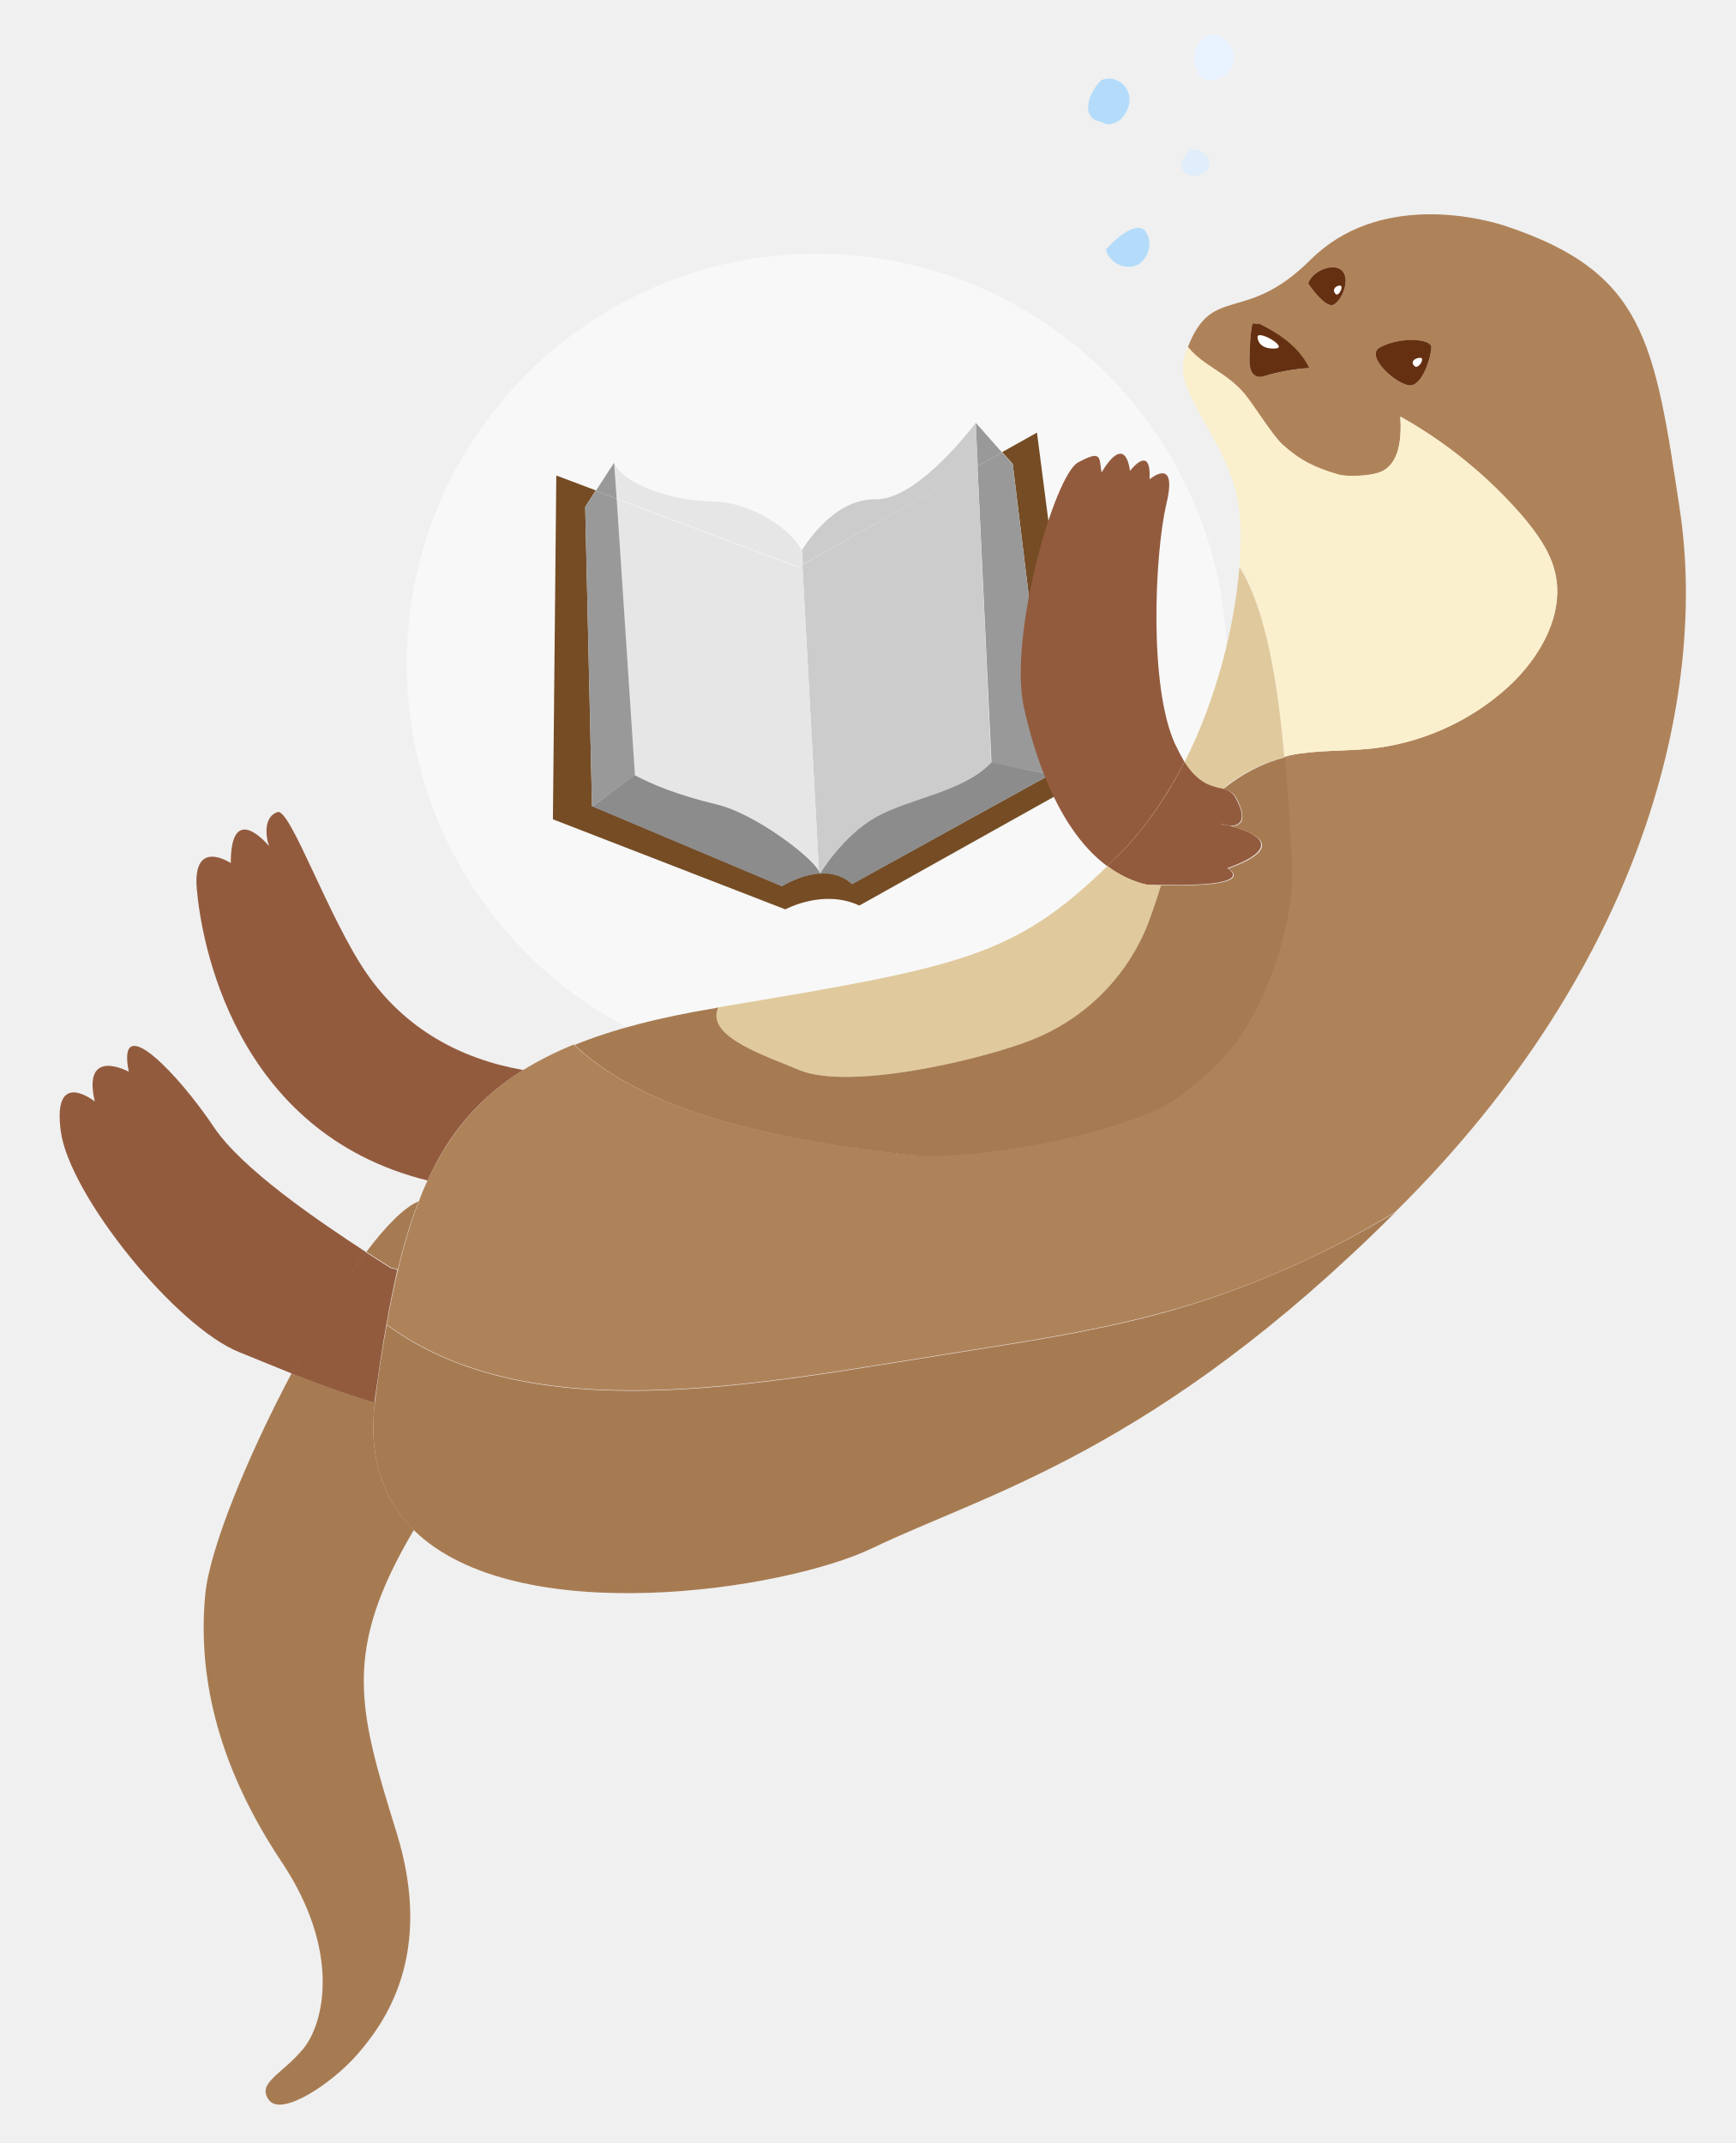
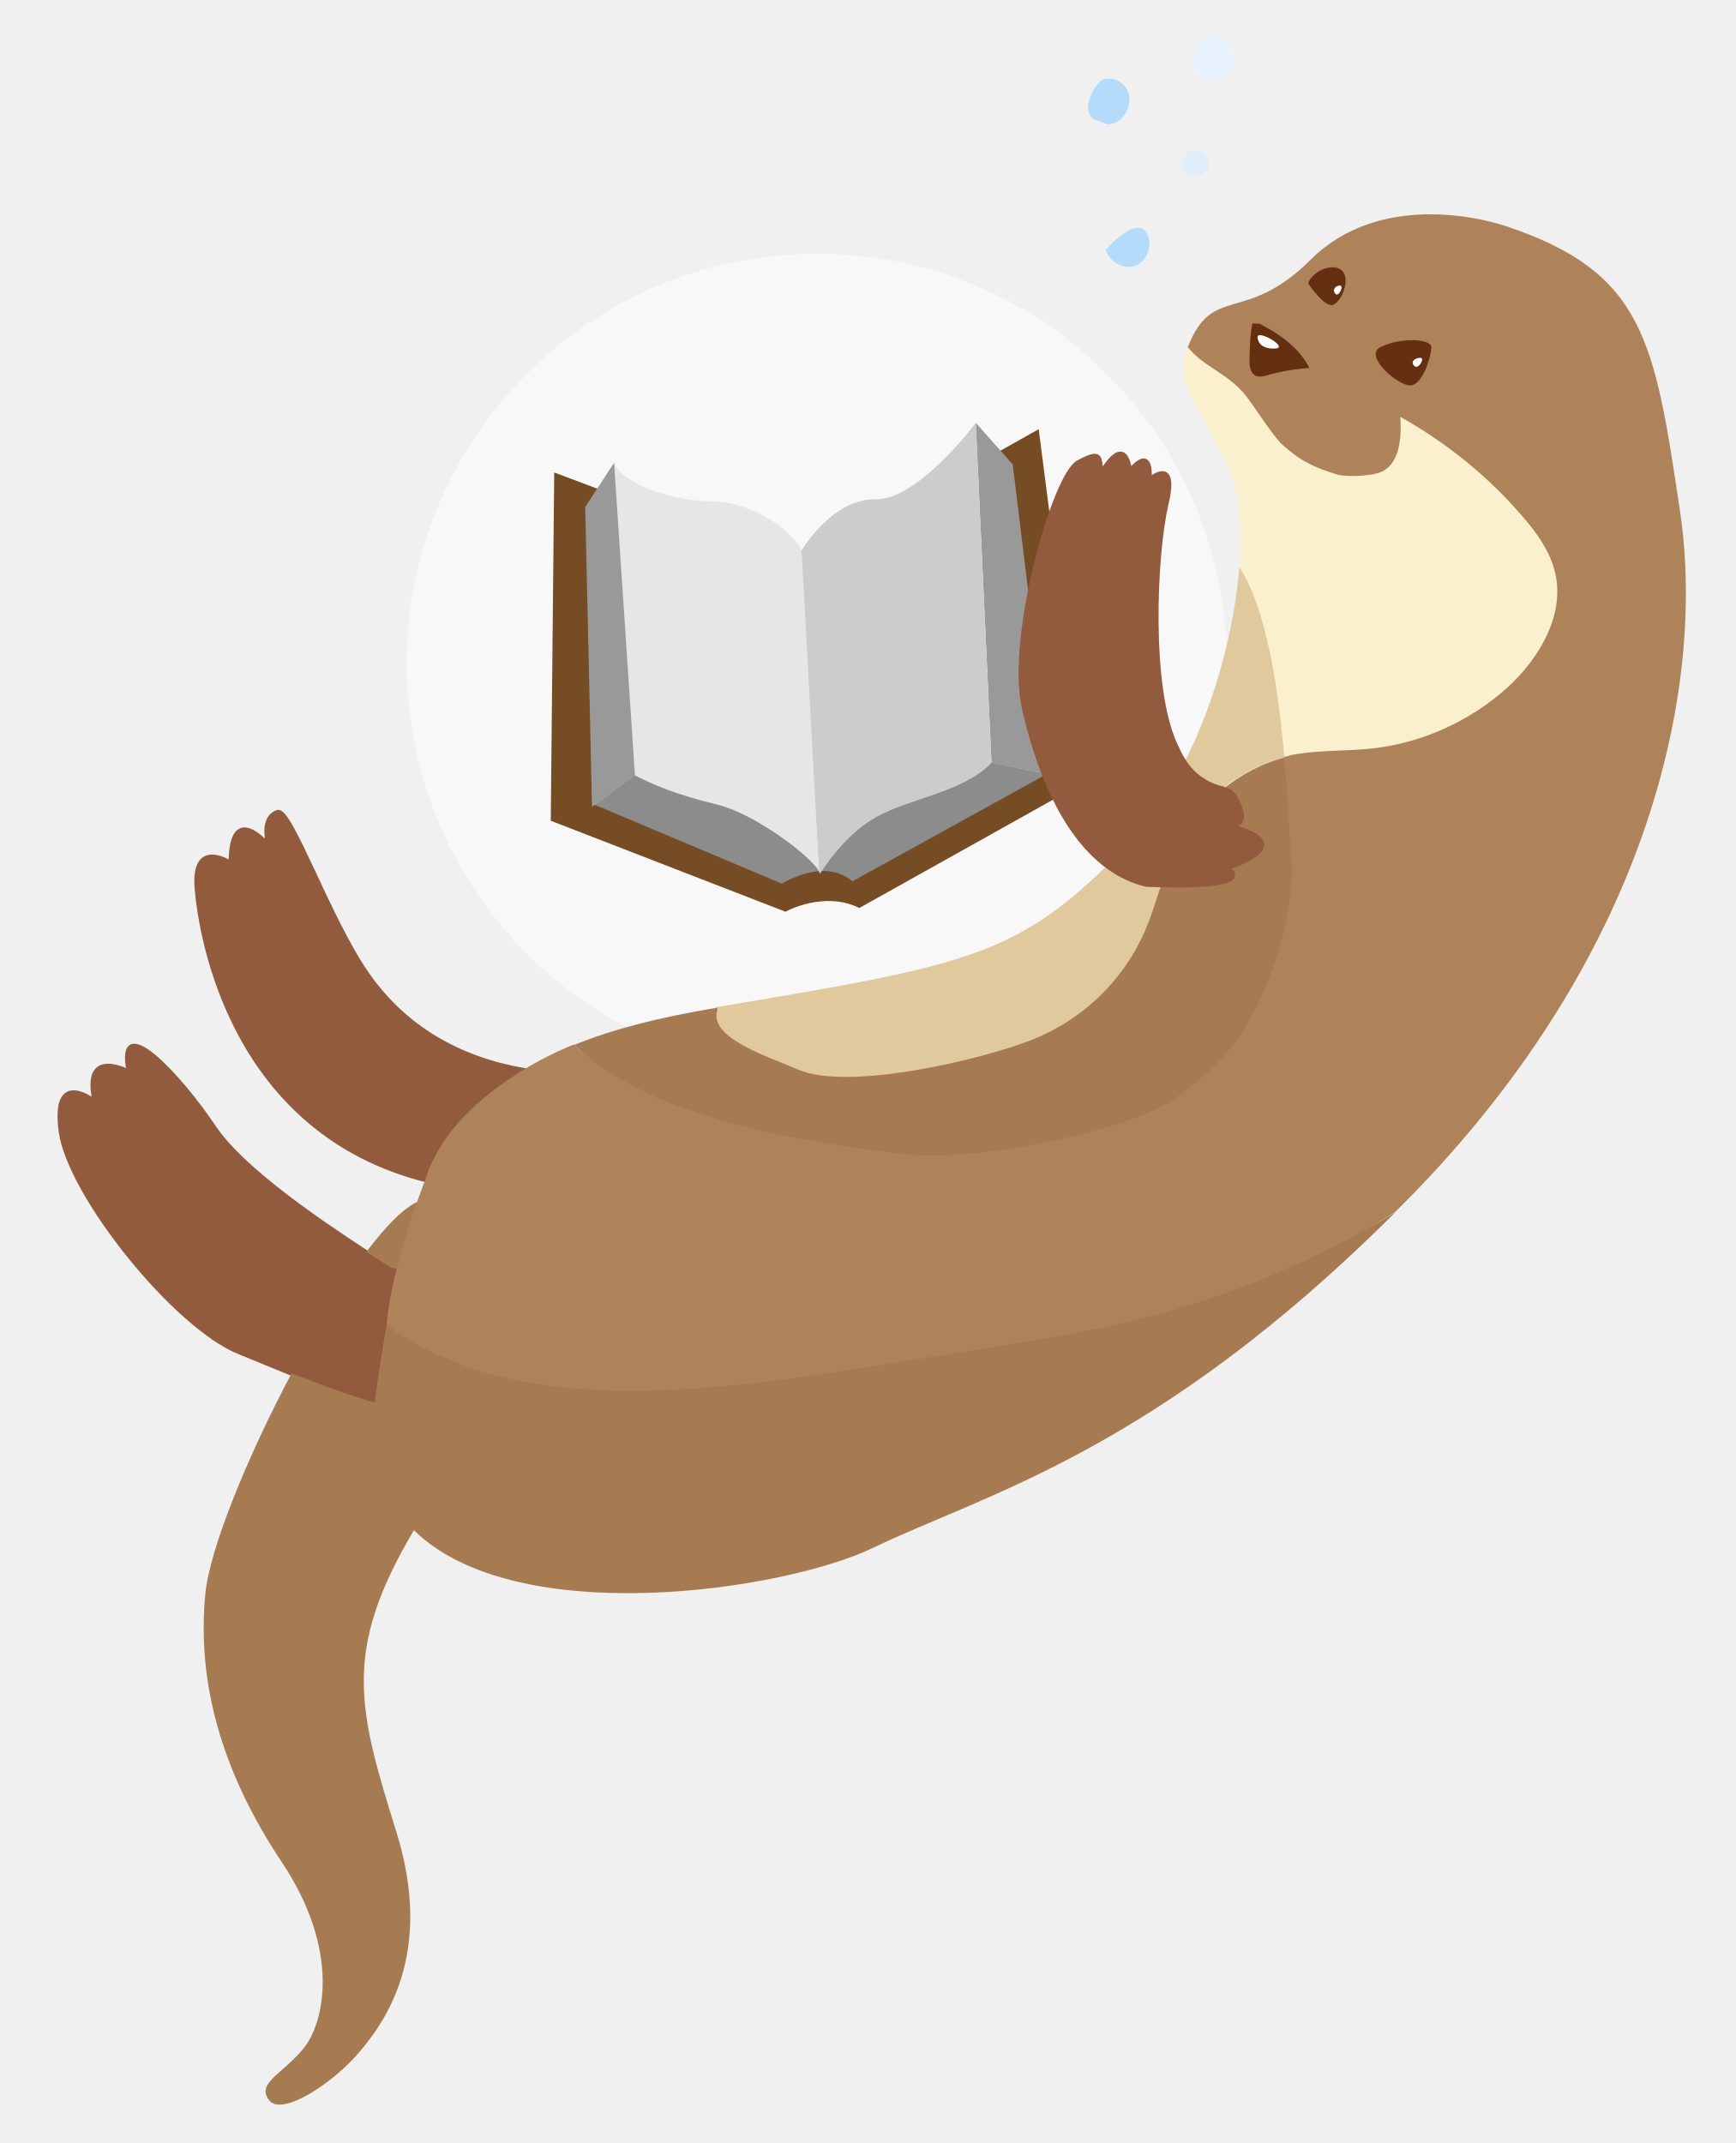
<svg xmlns="http://www.w3.org/2000/svg" version="1.1" id="Layer_1" x="0px" y="0px" viewBox="0 0 408.4 504.3" style="enable-background:new 0 0 408.4 504.3;" xml:space="preserve">
  <style type="text/css">
	.st0{opacity:0.5;fill:#FFFFFF;enable-background:new    ;}
- 	.st1{fill:#754C24;}
- 	.st2{fill:#999999;}
- 	.st3{fill:#8C8C8C;}
+ 	.st1{fill:#8C8C8C;}
+ 	.st2{fill:#754C24;stroke:#754C24;stroke-miterlimit:10;}
+ 	.st3{fill:#999999;}
	.st4{fill:#CCCCCC;}
	.st5{fill:#E6E6E6;}
- 	.st6{fill:#AF835A;}
- 	.st7{fill:#FBF0CD;}
- 	.st8{fill:#653012;}
+ 	.st6{fill:#FBF0CD;}
+ 	.st7{fill:#653012;stroke:#653012;stroke-miterlimit:10;}
+ 	.st8{fill:#E0CA9D;}
	.st9{fill:#A77B52;}
- 	.st10{fill:#E0CA9D;}
- 	.st11{fill:#935B3E;}
+ 	.st10{fill:#935B3E;stroke:#935B3E;stroke-miterlimit:10;}
+ 	.st11{fill:#AF835A;}
	.st12{fill:#FFFFFF;}
	.st13{fill:#B4DCFA;}
	.st14{fill:#DFEEFA;}
	.st15{fill:#E8F2FF;}
</style>
  <circle class="st0" cx="192.2" cy="156.2" r="96.5" />
-   <g id="XMLID_9_">
+   <g>
+     <path class="st1" d="M247.1,182.3l-46.6,25.8c-2.3-2.1-5-2.7-7.6-2.5c0,0,5.2-8.8,13.2-13.4c8-4.5,20.6-5.9,27.1-12.8L247.1,182.3z   " />
+     <path class="st1" d="M192.7,205c0.1,0.2,0.2,0.4,0.2,0.6c-4.7,0.3-8.9,3-8.9,3l-44.6-18.8l10-7.5c4.2,2.2,9.8,4.6,19.3,6.9   C177.6,191.4,191.1,201.6,192.7,205z" />
    <g>
-       <path class="st1" d="M247.1,182.3l0.1-0.1l-8.9-73l-2.5-2.8l8.2-4.6l10.6,82l-52.4,29.3c-8.5-4-17.4,0.9-17.4,0.9l-54.7-21.2    l0.8-80.9l9.3,3.5l-2.5,3.9l1.6,70.4l0.1,0l44.6,18.8c0,0,4.2-2.7,8.9-3c2.6-0.2,5.3,0.4,7.6,2.5L247.1,182.3z" />
-       <polygon class="st2" points="238.3,109.3 247.2,182.3 247.1,182.3 233.3,179.5 230,109.7 235.8,106.5   " />
-       <path class="st3" d="M247.1,182.3l-46.6,25.8c-2.3-2.1-5-2.7-7.6-2.5c0,0,5.2-8.8,13.2-13.4c8-4.5,20.6-5.9,27.1-12.8L247.1,182.3    z" />
-       <path class="st4" d="M230,109.7l3.2,69.8c-6.5,6.9-19.1,8.3-27.1,12.8c-8,4.5-13.2,13.4-13.2,13.4c0-0.2-0.1-0.4-0.2-0.6    l-3.9-72.2L230,109.7z" />
-       <polygon class="st2" points="229.6,99.5 235.8,106.5 230,109.7   " />
-       <path class="st4" d="M229.6,99.5l0.5,10.2l-41.2,23.1l-0.2-3.3c0,0,7-12.2,17.3-12C216.1,117.7,229.6,99.5,229.6,99.5z" />
-       <path class="st3" d="M192.7,205c0.1,0.2,0.2,0.4,0.2,0.6c-4.7,0.3-8.9,3-8.9,3l-44.6-18.8l10-7.5c4.2,2.2,9.8,4.6,19.3,6.9    C177.6,191.4,191.1,201.6,192.7,205z" />
-       <path class="st5" d="M188.8,132.8l3.9,72.2c-1.7-3.4-15.1-13.6-24.1-15.7c-9.5-2.3-15.1-4.7-19.3-6.9l-4.3-65l42.7,16.1    L188.8,132.8z" />
-       <path class="st5" d="M188.6,129.5l0.2,3.3l-1,0.6l-42.7-16.1l-0.6-8.4c2.1,5.1,13.7,9,23.1,9.1    C176.9,118.1,186.5,124.8,188.6,129.5z" />
-       <polygon class="st2" points="145.1,117.3 149.4,182.4 139.4,189.8 139.3,189.8 137.7,119.3 140.2,115.5   " />
-       <polygon class="st2" points="144.5,108.9 145.1,117.3 140.2,115.5   " />
+       <path class="st2" d="M247.1,182.3l0.1-0.1l-8.9-73l-2.5-2.8l8.2-4.6l10.6,82l-52.4,29.3c-8.5-4-17.4,0.9-17.4,0.9l-54.7-21.2    l0.8-80.9l9.3,3.5l-2.5,3.9l1.6,70.4h0.1l44.6,18.8c0,0,4.2-2.7,8.9-3c2.6-0.2,5.3,0.4,7.6,2.5L247.1,182.3z" />
+       <polygon class="st3" points="238.3,109.3 229.6,99.5 233.3,179.5 247.1,182.3 247.2,182.3   " />
+       <path class="st4" d="M229.6,99.5c0,0-13.5,18.2-23.6,18c-10.3-0.2-17.5,12.2-17.5,12.2v2.6l0.1,1l4.1,71.8    c0.1,0.2,0.2,0.4,0.2,0.6c0,0,5.2-8.9,13.2-13.4s20.7-5.9,27.2-12.8L229.6,99.5z" />
+       <path class="st5" d="M188.8,132.8l-0.2-3.3c-2.1-4.7-11.7-11.4-21-11.5c-9.4-0.1-21-4-23.1-9.1l0.6,8.4v0.4l4.2,64.7    c4.2,2.2,9.8,4.6,19.3,6.9c9,2.1,22.4,12.3,24.1,15.7L188.8,132.8z" />
+       <polygon class="st3" points="144.5,108.9 137.7,119.3 139.3,189.8 139.4,189.8 149.4,182.4   " />
    </g>
  </g>
  <g>
-     <g>
-       <g id="XMLID_16_">
-         <g>
-           <path class="st6" d="M294.7,76.1c-0.6,2.8-0.6,5.6-0.7,8.5c0,1.4,0.1,3.1,1.4,3.8c0.9,0.4,1.9,0.2,2.8-0.1      c3.2-0.9,6.6-1.5,9.9-1.7c-2.4-4.8-7-8-11.7-10.4L294.7,76.1z M395.3,120.2c6,40-6,103-64,162c-1,1-2,2-3,3      c-17.5,10.7-36.5,18.9-56.3,24.1c-15.9,4.2-32.2,6.6-48.5,9.2c-45.6,7.2-98.5,18.1-132.5-6.8c0.8-4.6,1.7-9,2.7-13.1      c1.4-5.8,3-11.2,4.9-16h0c0.6-1.7,1.3-3.3,2-4.8c5.2-11.2,12.2-19.6,22.5-26c3.6-2.2,7.5-4.2,11.9-6      c18.4,17.5,52.6,22.8,77.8,25.8c17,2,53.8-5.7,64-13.3c5.6-4.2,11.1-8.8,15-14.7c7.1-10.6,12.9-28.3,12-41      c-0.4-6.1-0.8-14.9-1.6-24.5c0.5-0.1,1-0.2,1.5-0.4c6.1-1.2,12.4-0.9,18.6-1.5c12-1.2,23.5-6.4,32.4-14.4      c7.8-7.1,13.9-17.8,11-27.9c-1.3-4.6-4.2-8.6-7.3-12.2c-8.1-9.5-18-17.5-28.9-23.6c0.3,4.9-0.1,11.1-4.6,13      c-2.2,0.9-7.8,1.2-10.1,0.6c-5.4-1.6-8.8-3.2-13-7c-2.5-2.3-6.8-9.4-9-12c-4.2-5-9.6-6.4-13.3-11c5.8-15,13.4-5.2,28.8-20.5      c16-16,40-10,46-8C387,64.1,389.3,80.2,395.3,120.2z M331.8,90.7c3,0,5-7,5-9s-7.2-2.4-12,0C320.8,83.7,328.8,90.7,331.8,90.7z       M313.8,71.7c2-1,4-6,2-8s-7,0-8,3C307.8,66.7,311.8,72.7,313.8,71.7z" />
-           <path class="st7" d="M365.7,133.9c2.8,10.2-3.2,20.9-11,27.9c-8.9,8.1-20.5,13.2-32.4,14.4c-6.2,0.6-12.5,0.3-18.6,1.5      c-0.5,0.1-1,0.2-1.5,0.4c-1.4-16.2-4.1-34.4-10.4-44.5l-0.2,0c0.5-6.3,0.4-11.7-0.3-15.5c-3-16-15.5-25.5-12.5-34.5      c0.2-0.7,0.5-1.4,0.7-2c3.6,4.5,9.1,6,13.3,11c2.2,2.6,6.5,9.7,9,12c4.2,3.8,7.6,5.4,13,7c2.3,0.7,7.9,0.4,10.1-0.6      c4.5-1.9,4.9-8.1,4.6-13c10.9,6.1,20.7,14.1,28.9,23.6C361.5,125.4,364.4,129.3,365.7,133.9z" />
-           <path class="st8" d="M336.8,81.7c0,2-2,9-5,9s-11-7-7-9C329.6,79.2,336.8,79.7,336.8,81.7z" />
-           <path class="st8" d="M315.8,63.7c2,2,0,7-2,8s-6-5-6-5C308.8,63.7,313.8,61.7,315.8,63.7z" />
-           <path class="st9" d="M88.2,330.1c0-0.3,0.1-0.6,0.1-0.9c0.8-6.2,1.7-12,2.7-17.4c34,24.9,87,14,132.5,6.8      c16.3-2.6,32.6-5,48.5-9.2c19.8-5.3,38.8-13.5,56.3-24.1c-56.4,56.3-96.4,66.2-123,79c-20.8,10-83.8,19.5-107.9-4.2      C90.3,353,86.6,343.3,88.2,330.1z" />
-           <path class="st8" d="M296.4,76.2c4.8,2.4,9.4,5.6,11.7,10.4c-3.4,0.2-6.7,0.8-9.9,1.7c-0.9,0.3-2,0.6-2.8,0.1      c-1.2-0.6-1.4-2.3-1.4-3.8c0.1-2.8,0.1-5.7,0.7-8.5L296.4,76.2z" />
-           <path class="st10" d="M291.8,133.7c6.3,10.1,9,28.3,10.4,44.5c-5.3,1.4-10.3,3.9-14.6,7.5c-2.4-0.6-5.5-1-8.9-6.3      c7.8-15.4,11.8-32.5,12.9-45.6L291.8,133.7z" />
-           <path class="st11" d="M290.7,187.7c2.2,3.9,2.2,6.8-1.5,6.6c-1.8-0.4-2.7-0.5-1.4-0.2c0.5,0.1,1,0.2,1.4,0.2      c4.6,1.1,14.6,4.6-0.4,10c0,0,8.1,4.5-15.8,3.9c0.9-2.7,1.8-5.3,3-7.9c2.6-5.7,6.6-10.9,11.5-14.8      C288.9,185.9,290,186.4,290.7,187.7z" />
-           <path class="st11" d="M289.3,194.4c-0.4,0-0.9-0.1-1.4-0.2C286.5,193.9,287.5,193.9,289.3,194.4z" />
-           <path class="st11" d="M287.6,185.6c-4.9,4-8.8,9.1-11.5,14.8c-1.2,2.6-2.1,5.2-3,7.9c-1,0-2.1-0.1-3.3-0.1      c-3.4-0.8-6.5-2.3-9.3-4.4c0.9-0.9,1.8-1.7,2.7-2.6c6.3-6.3,11.4-13.8,15.5-21.9C282.1,184.6,285.2,185,287.6,185.6z" />
-           <path class="st11" d="M276.5,175.1c0.8,1.7,1.5,3,2.2,4.2c-4.1,8-9.2,15.6-15.5,21.9c-0.9,0.9-1.8,1.8-2.7,2.6      c-10.8-8-16.6-24-19.6-37.4c-3.6-16.8,7.2-54.6,12.8-57.6s4.9-1.2,5.5,2.4c0,0,5.3-9.7,6.7-0.4c0,0,5-6.6,4.6,2      c0,0,6.8-5.8,3.9,6C271.7,130.6,270.3,161.6,276.5,175.1z" />
-           <path class="st10" d="M273.2,208.3c-1.2,3.6-2.3,7.3-3.8,10.8c-5.1,11.8-14.7,20.9-26.6,25.6s-43.2,12.1-55,7      c-6.6-2.9-21.2-7.4-19-14l-0.1-0.6c57.4-9.6,69.7-11.8,91.9-33.3c2.8,2.1,5.9,3.6,9.3,4.4C271,208.2,272.1,208.3,273.2,208.3z" />
-           <path class="st9" d="M168.8,237.7c-2.2,6.6,12.4,11.1,19,14c11.8,5.1,43.1-2.3,55-7s21.5-13.9,26.6-25.6      c1.5-3.5,2.6-7.1,3.8-10.8c23.8,0.6,15.8-3.9,15.8-3.9c15-5.4,5-8.9,0.4-10c3.6,0.2,3.6-2.7,1.5-6.6c-0.8-1.4-1.8-1.8-3.1-2.1      c4.3-3.5,9.2-6.1,14.6-7.5c0.8,9.6,1.2,18.4,1.6,24.5c0.9,12.7-4.9,30.4-12,41c-3.9,5.9-9.4,10.5-15,14.7      c-10.2,7.6-47,15.3-64,13.3c-25.2-3-59.4-8.3-77.8-25.8c9.1-3.7,20-6.5,33.3-8.7c0.1,0,0.3-0.1,0.4-0.1L168.8,237.7z" />
-           <path class="st11" d="M123.1,251.8c-10.3,6.4-17.4,14.8-22.5,26c-45.7-11.3-53.3-56.7-54.3-68.7s8-6,8-6c0-15,9-4,9-4      c-1-3-1-7,2-8s12,25,21,38S108.3,249.2,123.1,251.8z" />
-           <path class="st9" d="M98.5,282.7c-1.9,4.8-3.5,10.2-4.9,16l-1.6-0.4c-1.6-1-3.6-2.3-5.8-3.7C90.8,288.5,95.1,284.1,98.5,282.7z" />
-           <path class="st9" d="M93.3,431.2c9,29-3,45-9,52s-18,15-21,11s3-6,8-12s9-23-5-44s-20-42-18-63c1-10.6,9.8-32.2,20.3-52      c6.2,2.4,12.8,4.9,19.6,6.9c-1.6,13.3,2.2,23,9.2,29.9C80.4,388.7,84.3,402.2,93.3,431.2z" />
-           <path class="st11" d="M90.9,311.8c-1,5.4-1.8,11.2-2.7,17.4c0,0.3-0.1,0.6-0.1,0.9c-6.8-2-13.4-4.5-19.6-6.9      c5.7-10.8,11.9-21,17.6-28.5c2.2,1.4,4.2,2.7,5.8,3.7l1.6,0.4C92.6,302.8,91.7,307.1,90.9,311.8z" />
-           <path class="st11" d="M50.3,265.2c6.7,10,24.6,22.1,35.9,29.5c-5.7,7.5-11.9,17.8-17.6,28.5c-4.4-1.8-8.6-3.5-12.3-5      c-15-6-40-37-42-52c-2-15,8-7,8-7c-3-13,8-7,8-7C27.3,237.2,42.3,253.2,50.3,265.2z" />
-         </g>
-       </g>
-       <path class="st12" d="M300.2,82c-2.2,0.2-4.1-0.6-4.3-2.6C295.7,77.4,303.2,81.7,300.2,82z" />
-       <path class="st12" d="M314.3,69.2c0.7,0.7,2-2,1-2S313.3,68.2,314.3,69.2z" />
-       <path class="st12" d="M334.2,84.2c-1.3,0-2.5,1-1.3,2C333.8,86.9,335.4,84.2,334.2,84.2" />
-     </g>
-     <g>
-       <path class="st13" d="M259.1,18.9c-2.5,2.5-4.3,6.8-2,9c0.5,0.5,2.4,0.8,3,1.2c0.4,0.2,0.8,0.2,1.2,0.1c1.2-0.2,2.3-0.8,3-1.8    C268.4,22,263.1,17,259.1,18.9" />
-     </g>
-     <g>
-       <path class="st13" d="M260.2,58.6c0.6,3.1,4.5,5.1,7.3,3.8s3.9-5.5,2-8s-6.9,1.5-8.9,4" />
-     </g>
-     <g>
-       <path class="st14" d="M279.1,40.9c2,1.1,5.4,0.1,5.5-2.2s-2.7-4.1-4.8-3.2C278.1,37.9,277.1,38.9,279.1,40.9" />
-     </g>
-     <g>
-       <path class="st15" d="M281.6,16.4c1,4,6.6,2.5,8.2-0.5s-0.5-7.1-3.8-7.7C282.7,7.6,279.6,12.4,281.6,16.4" />
-     </g>
+     <path class="st6" d="M371.5,128.3c2.8,10.2-1.1,26.1-8.9,33.1c-8.9,8.1-26.7,17.6-38.6,18.8c-6.2,0.6-14.2-3.7-20.3-2.5   c-0.5,0.1-1,0.2-1.5,0.4c-4.5-16.7-6.3-30.1-10.4-44.5h-0.2c0.5-6.3,0.4-11.7-0.3-15.5c-3-16-15.5-25.5-12.5-34.5   c0.2-0.7,1.2-3,1.4-3.6c3.6,4.5,8.2,3.6,12.4,8.6c2.2,2.6,9.2,10.9,11.7,13.2c4.2,3.8,6,4.7,11.4,6.3c2.3,0.7,4.6-0.3,6.8-1.3   c4.5-1.9,5.8-5.6,5.5-10.5c10.9,6.1,22.2,8.2,30.4,17.7C361.5,117.7,370.2,123.7,371.5,128.3z" />
+     <path class="st7" d="M336.8,81.7c0,2-2,9-5,9s-11-7-7-9C329.6,79.2,336.8,79.7,336.8,81.7z" />
+     <path class="st7" d="M315.8,63.7c2,2,0,7-2,8s-6-5-6-5C308.8,63.7,313.8,61.7,315.8,63.7z" />
+     <path class="st7" d="M296.4,76.2c4.8,2.4,9.4,5.6,11.7,10.4c-3.4,0.2-6.7,0.8-9.9,1.7c-0.9,0.3-2,0.6-2.8,0.1   c-1.2-0.6-1.4-2.3-1.4-3.8c0.1-2.8,0.1-5.7,0.7-8.5L296.4,76.2z" />
+     <path class="st8" d="M291.8,133.7c6.3,10.1,9,28.3,10.4,44.5c-5.3,1.4-10.3,3.9-14.6,7.5c-2.4-0.6-5.5-1-8.9-6.3   c7.8-15.4,11.8-32.5,12.9-45.6L291.8,133.7z" />
+     <path class="st8" d="M273.2,208.3c-1.2,3.6,4.3,8.1,2.8,11.6c-5.1,11.8-19,23.4-30.9,28.1s-49.8,12-61.6,6.9   c-6.6-2.9-17-10.7-14.8-17.3l-0.1-0.6c57.4-9.6,69.7-11.8,91.9-33.3c2.8,2.1,5.9,3.6,9.3,4.4C271,208.2,272.1,208.3,273.2,208.3z" />
+     <path class="st9" d="M168.8,237.7c-2.2,6.6,12.4,11.1,19,14c11.8,5.1,43.1-2.3,55-7s21.5-13.9,26.6-25.6c1.5-3.5,2.6-7.1,3.8-10.8   c23.8,0.6,15.8-3.9,15.8-3.9c15-5.4,5-8.9,0.4-10c3.8-0.1,3.6-2.7,1.5-6.6c-0.8-1.4-1.8-1.8-3.1-2.1c4.3-3.5,9.2-6.1,14.6-7.5   c0.8,9.6,11.9,19.5,12.3,25.6c0.9,12.7,0.2,27.6-6.9,38.2c-3.9,5.9-11.8,13-17.4,17.2c-10.2,7.6-64.5,20.1-81.5,18.1   c-25.2-3-55.4-13.9-73.8-31.4c9.1-3.7,20-6.5,33.3-8.7c0.1,0,0.3-0.1,0.4-0.1L168.8,237.7z" />
+     <path class="st10" d="M123.1,251.8c-10.3,6.4-17.4,14.8-22.5,26c-45.7-11.3-53.3-56.7-54.3-68.7s8-6,8-6c0-15,9-4,9-4c-1-3-1-7,2-8   c3-1,12,25,21,38S108.3,249.2,123.1,251.8z" />
+     <path class="st10" d="M91.9,298.4c-1.6-1-3.6-2.3-5.7-3.7l0,0c-11.3-7.4-29.2-19.5-35.9-29.5c-8-12-23-28-20-13c0,0-11-6-8,7   c0,0-10-8-8,7s27,46,42,52c3.7,1.5,7.8,3.2,12.2,5l0,0c6.2,2.4,12.8,4.9,19.6,6.9c0-0.3,0.1-0.6,0.1-0.9c0.9-6.2,1.7-12,2.7-17.4   c0.8-4.7,1.7-9,2.6-13L91.9,298.4z" />
+     <path class="st9" d="M98.5,282.7c-1.9,4.8-3.5,10.2-4.9,16l-1.6-0.4c-1.6-1-3.6-2.3-5.8-3.7C90.8,288.5,95.1,284.1,98.5,282.7z" />
+     <path class="st10" d="M289.2,194.3c3.7,0.2,3.7-2.7,1.5-6.6c-0.7-1.3-1.8-1.8-3.2-2.2c0,0-5.5-1-8.8-6.2c-1.1-1.7-1.4-2.5-2.2-4.2   c-6.2-13.5-4.8-44.5-2.1-56.3c2.9-11.8-3.9-6-3.9-6c0.4-8.6-4.6-2-4.6-2c-1.4-9.3-6.7,0.4-6.7,0.4c-0.6-3.6,0.1-5.4-5.5-2.4   s-16.4,40.8-12.8,57.6c3,13.4,8.8,29.4,19.6,37.4l0,0l0,0c2.8,2.1,5.9,3.6,9.3,4.4c1.2,0,3.4,0.1,3.4,0.1c23.7,0.6,15.6-4,15.6-4   C303.8,198.9,294.6,195.7,289.2,194.3z" />
+     <path class="st11" d="M294.7,76.1c-0.6,2.8-0.6,5.6-0.7,8.5c0,1.4,0.1,3.1,1.4,3.8c0.9,0.4,1.9,0.2,2.8-0.1   c3.2-0.9,6.6-1.5,9.9-1.7c-2.4-4.8-7-8-11.7-10.4L294.7,76.1z M395.3,120.2c6,40-6,103-64,162c-1,1-2,2-3,3   c-17.5,10.7-32.4,21.5-52.2,26.7c-15.9,4.2-45.5,9.9-61.8,12.5C168.7,331.6,91,336,91,311.7c0.9-13.3,9-33.9,9-33.9   c3.6-11.5,12.8-19.6,23.1-26c3.6-2.2,7.5-4.2,11.9-6c18.4,17.5,52.6,22.8,77.8,25.8c17,2,53.8-5.7,64-13.3   c5.6-4.2,11.1-8.8,15-14.7c7.1-10.6,12.9-28.3,12-41c-0.4-6.1-0.8-14.9-1.6-24.5c0.5-0.1,1-0.2,1.5-0.4c6.1-1.2,12.4-0.9,18.6-1.5   c12-1.2,23.5-6.4,32.4-14.4c7.8-7.1,13.9-17.8,11-27.9c-1.3-4.6-4.2-8.6-7.3-12.2c-8.1-9.5-18-17.5-28.9-23.6   c0.3,4.9-0.1,11.1-4.6,13c-2.2,0.9-7.8,1.2-10.1,0.6c-5.4-1.6-8.8-3.2-13-7c-2.5-2.3-6.8-9.4-9-12c-4.2-5-9.6-6.4-13.3-11   c5.8-15,13.4-5.2,28.8-20.5c16-16,40-10,46-8C387,64.1,389.3,80.2,395.3,120.2z M331.8,90.7c3,0,5-7,5-9s-7.2-2.4-12,0   C320.8,83.7,328.8,90.7,331.8,90.7z M313.8,71.7c2-1,4-6,2-8s-7,0-8,3C307.8,66.7,311.8,72.7,313.8,71.7z" />
+     <path class="st9" d="M272,309.4c-15.9,4.2-32.2,6.6-48.5,9.2C178,325.8,125,336.7,91,311.8c-1,5.4-1.9,11.2-2.7,17.4   c0,0.3-0.1,0.6-0.1,0.9c-6.8-2-13.4-4.5-19.6-6.9c-10.5,19.8-19.3,41.4-20.3,52c-2,21,4,42,18,63s10,38,5,44s-11,8-8,12s15-4,21-11   s18-23,9-52s-12.9-42.5,4.1-71.1l0,0c24.1,23.7,87.1,14.2,107.9,4.2c26.6-12.8,66.6-22.7,123-79C310.8,295.9,291.8,304.1,272,309.4   z" />
+     <path class="st12" d="M300.2,82c-2.2,0.2-4.1-0.6-4.3-2.6C295.7,77.4,303.2,81.7,300.2,82z" />
+     <path class="st12" d="M314.3,69.2c0.7,0.7,2-2,1-2S313.3,68.2,314.3,69.2z" />
+     <path class="st12" d="M334.2,84.2c-1.3,0-2.5,1-1.3,2C333.8,86.9,335.4,84.2,334.2,84.2" />
  </g>
+   <path class="st13" d="M259.1,18.9c-2.5,2.5-4.3,6.8-2,9c0.5,0.5,2.4,0.8,3,1.2c0.4,0.2,0.8,0.2,1.2,0.1c1.2-0.2,2.3-0.8,3-1.8  C268.4,22,263.1,17,259.1,18.9" />
+   <path class="st13" d="M260.2,58.6c0.6,3.1,4.5,5.1,7.3,3.8s3.9-5.5,2-8s-6.9,1.5-8.9,4" />
+   <path class="st14" d="M279.1,40.9c2,1.1,5.4,0.1,5.5-2.2s-2.7-4.1-4.8-3.2C278.1,37.9,277.1,38.9,279.1,40.9" />
+   <path class="st15" d="M281.6,16.4c1,4,6.6,2.5,8.2-0.5s-0.5-7.1-3.8-7.7C282.7,7.6,279.6,12.4,281.6,16.4" />
</svg>
